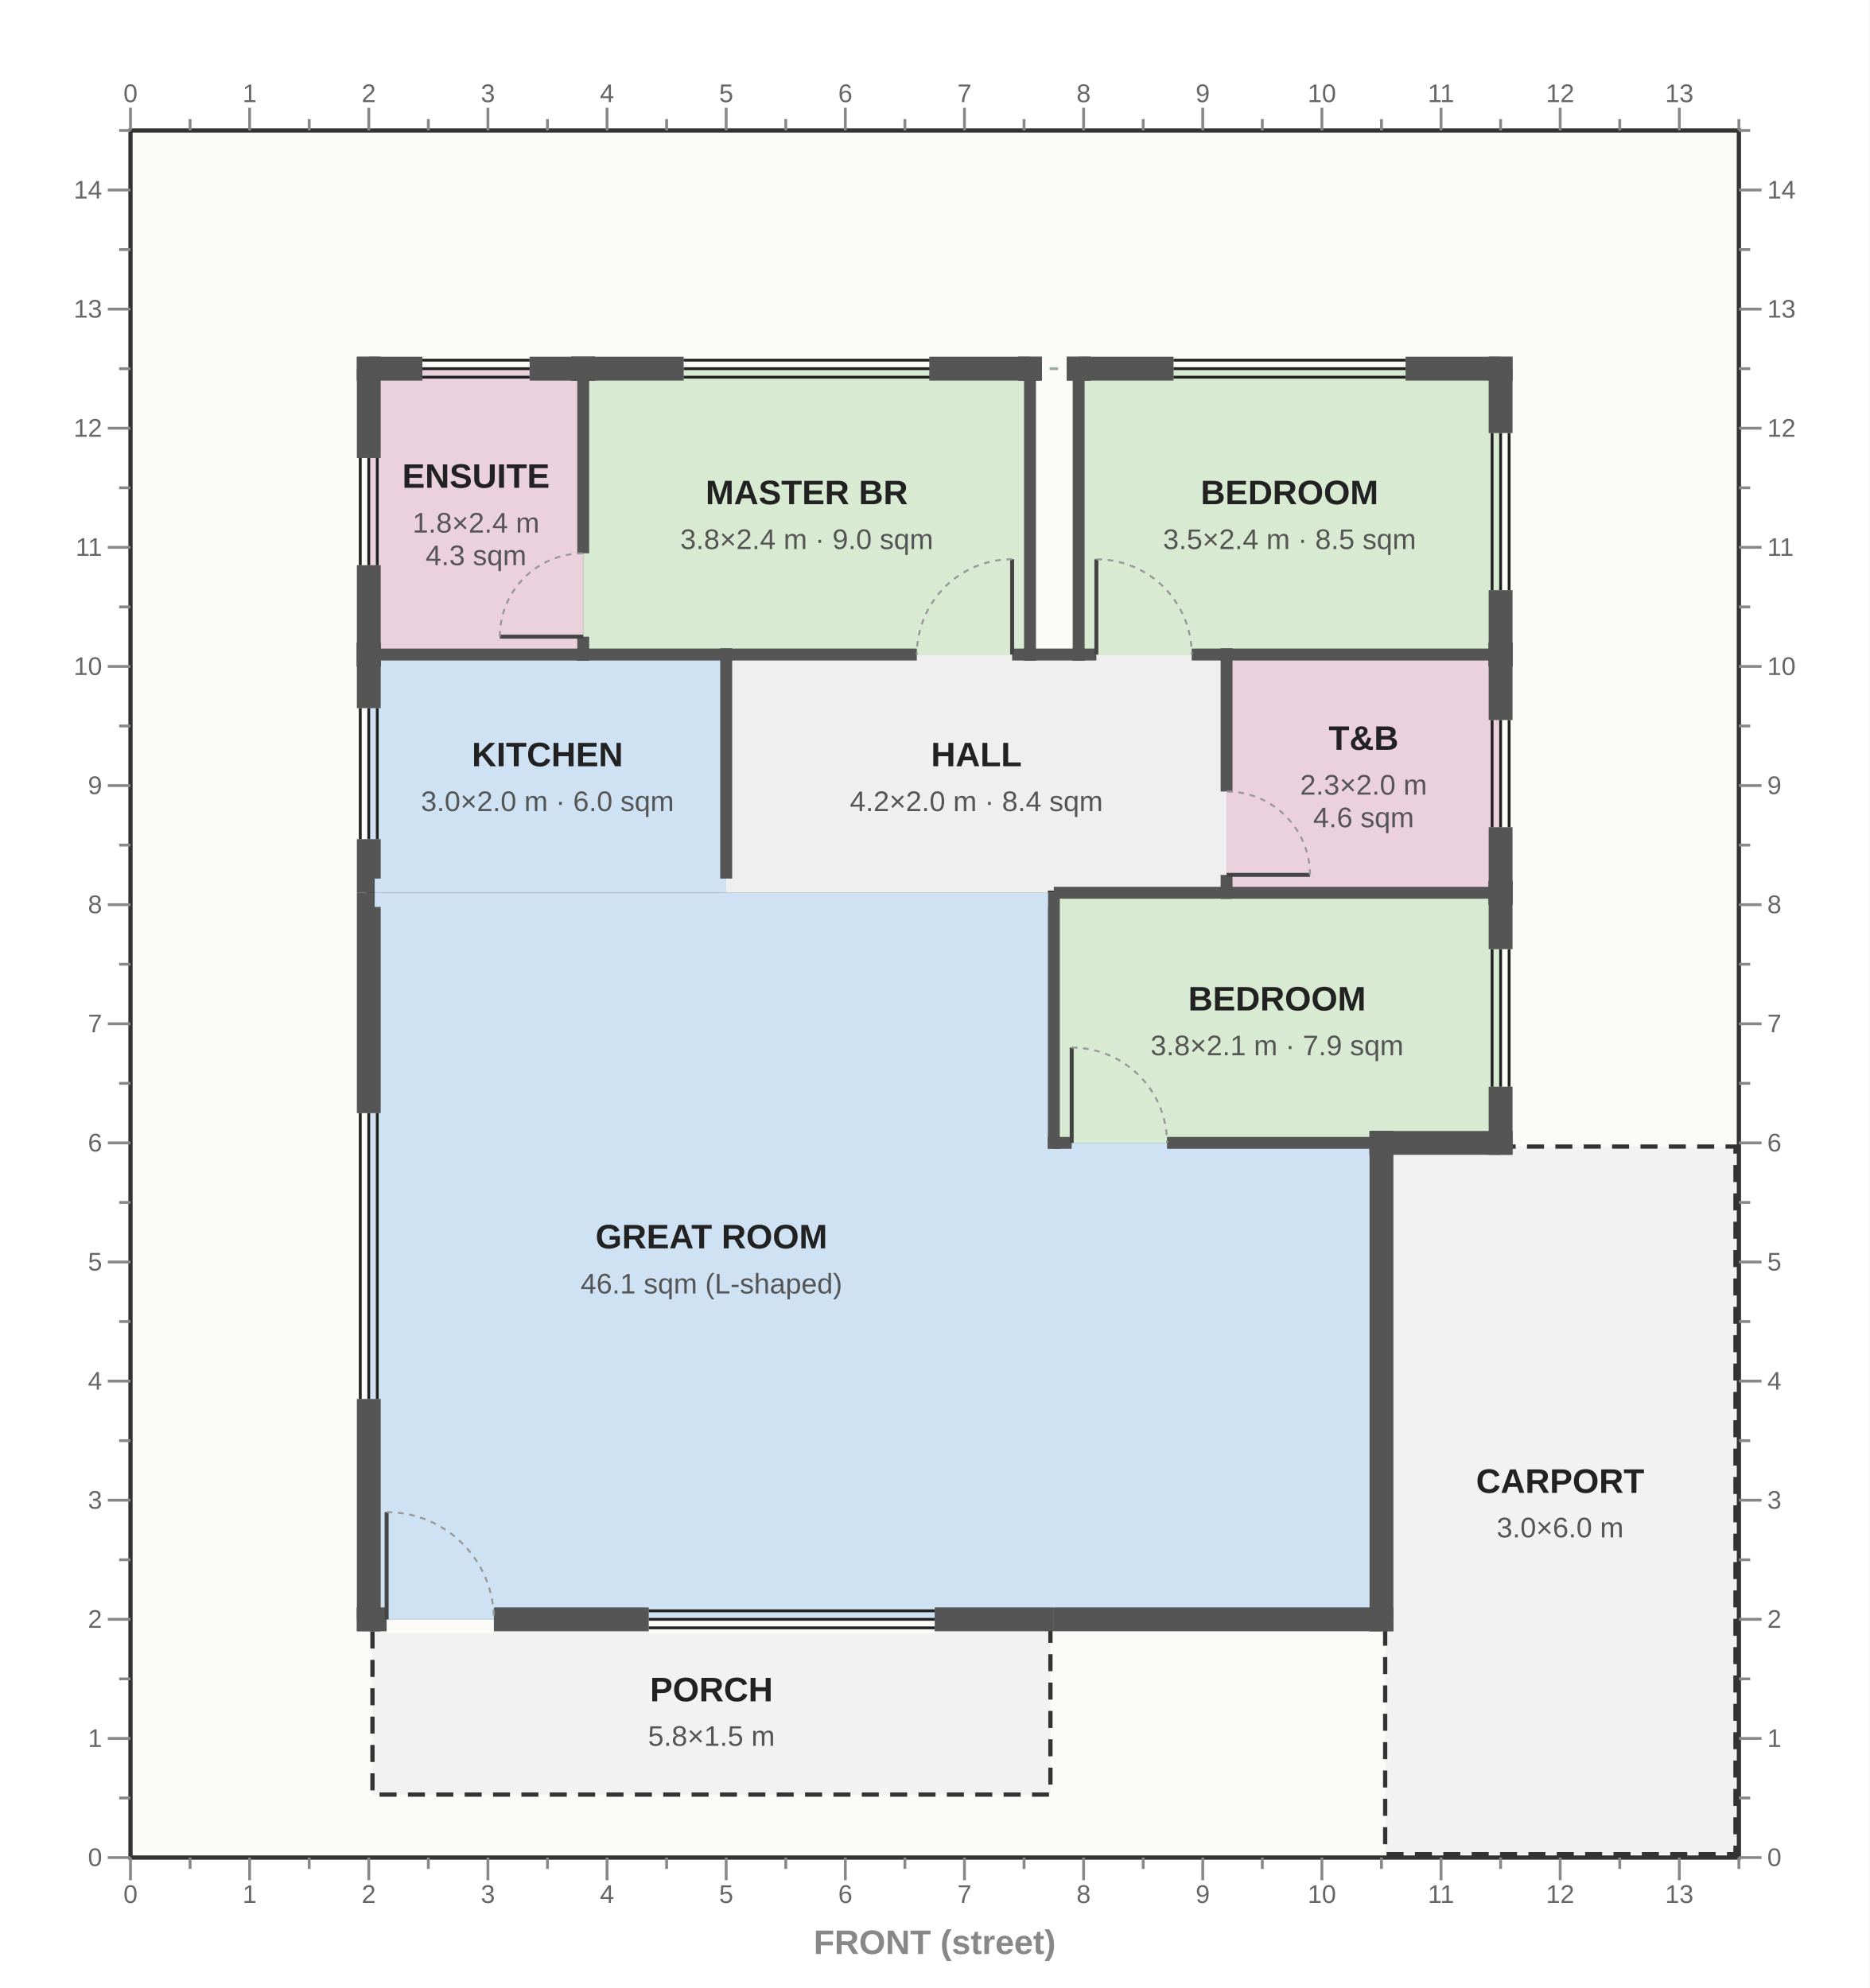
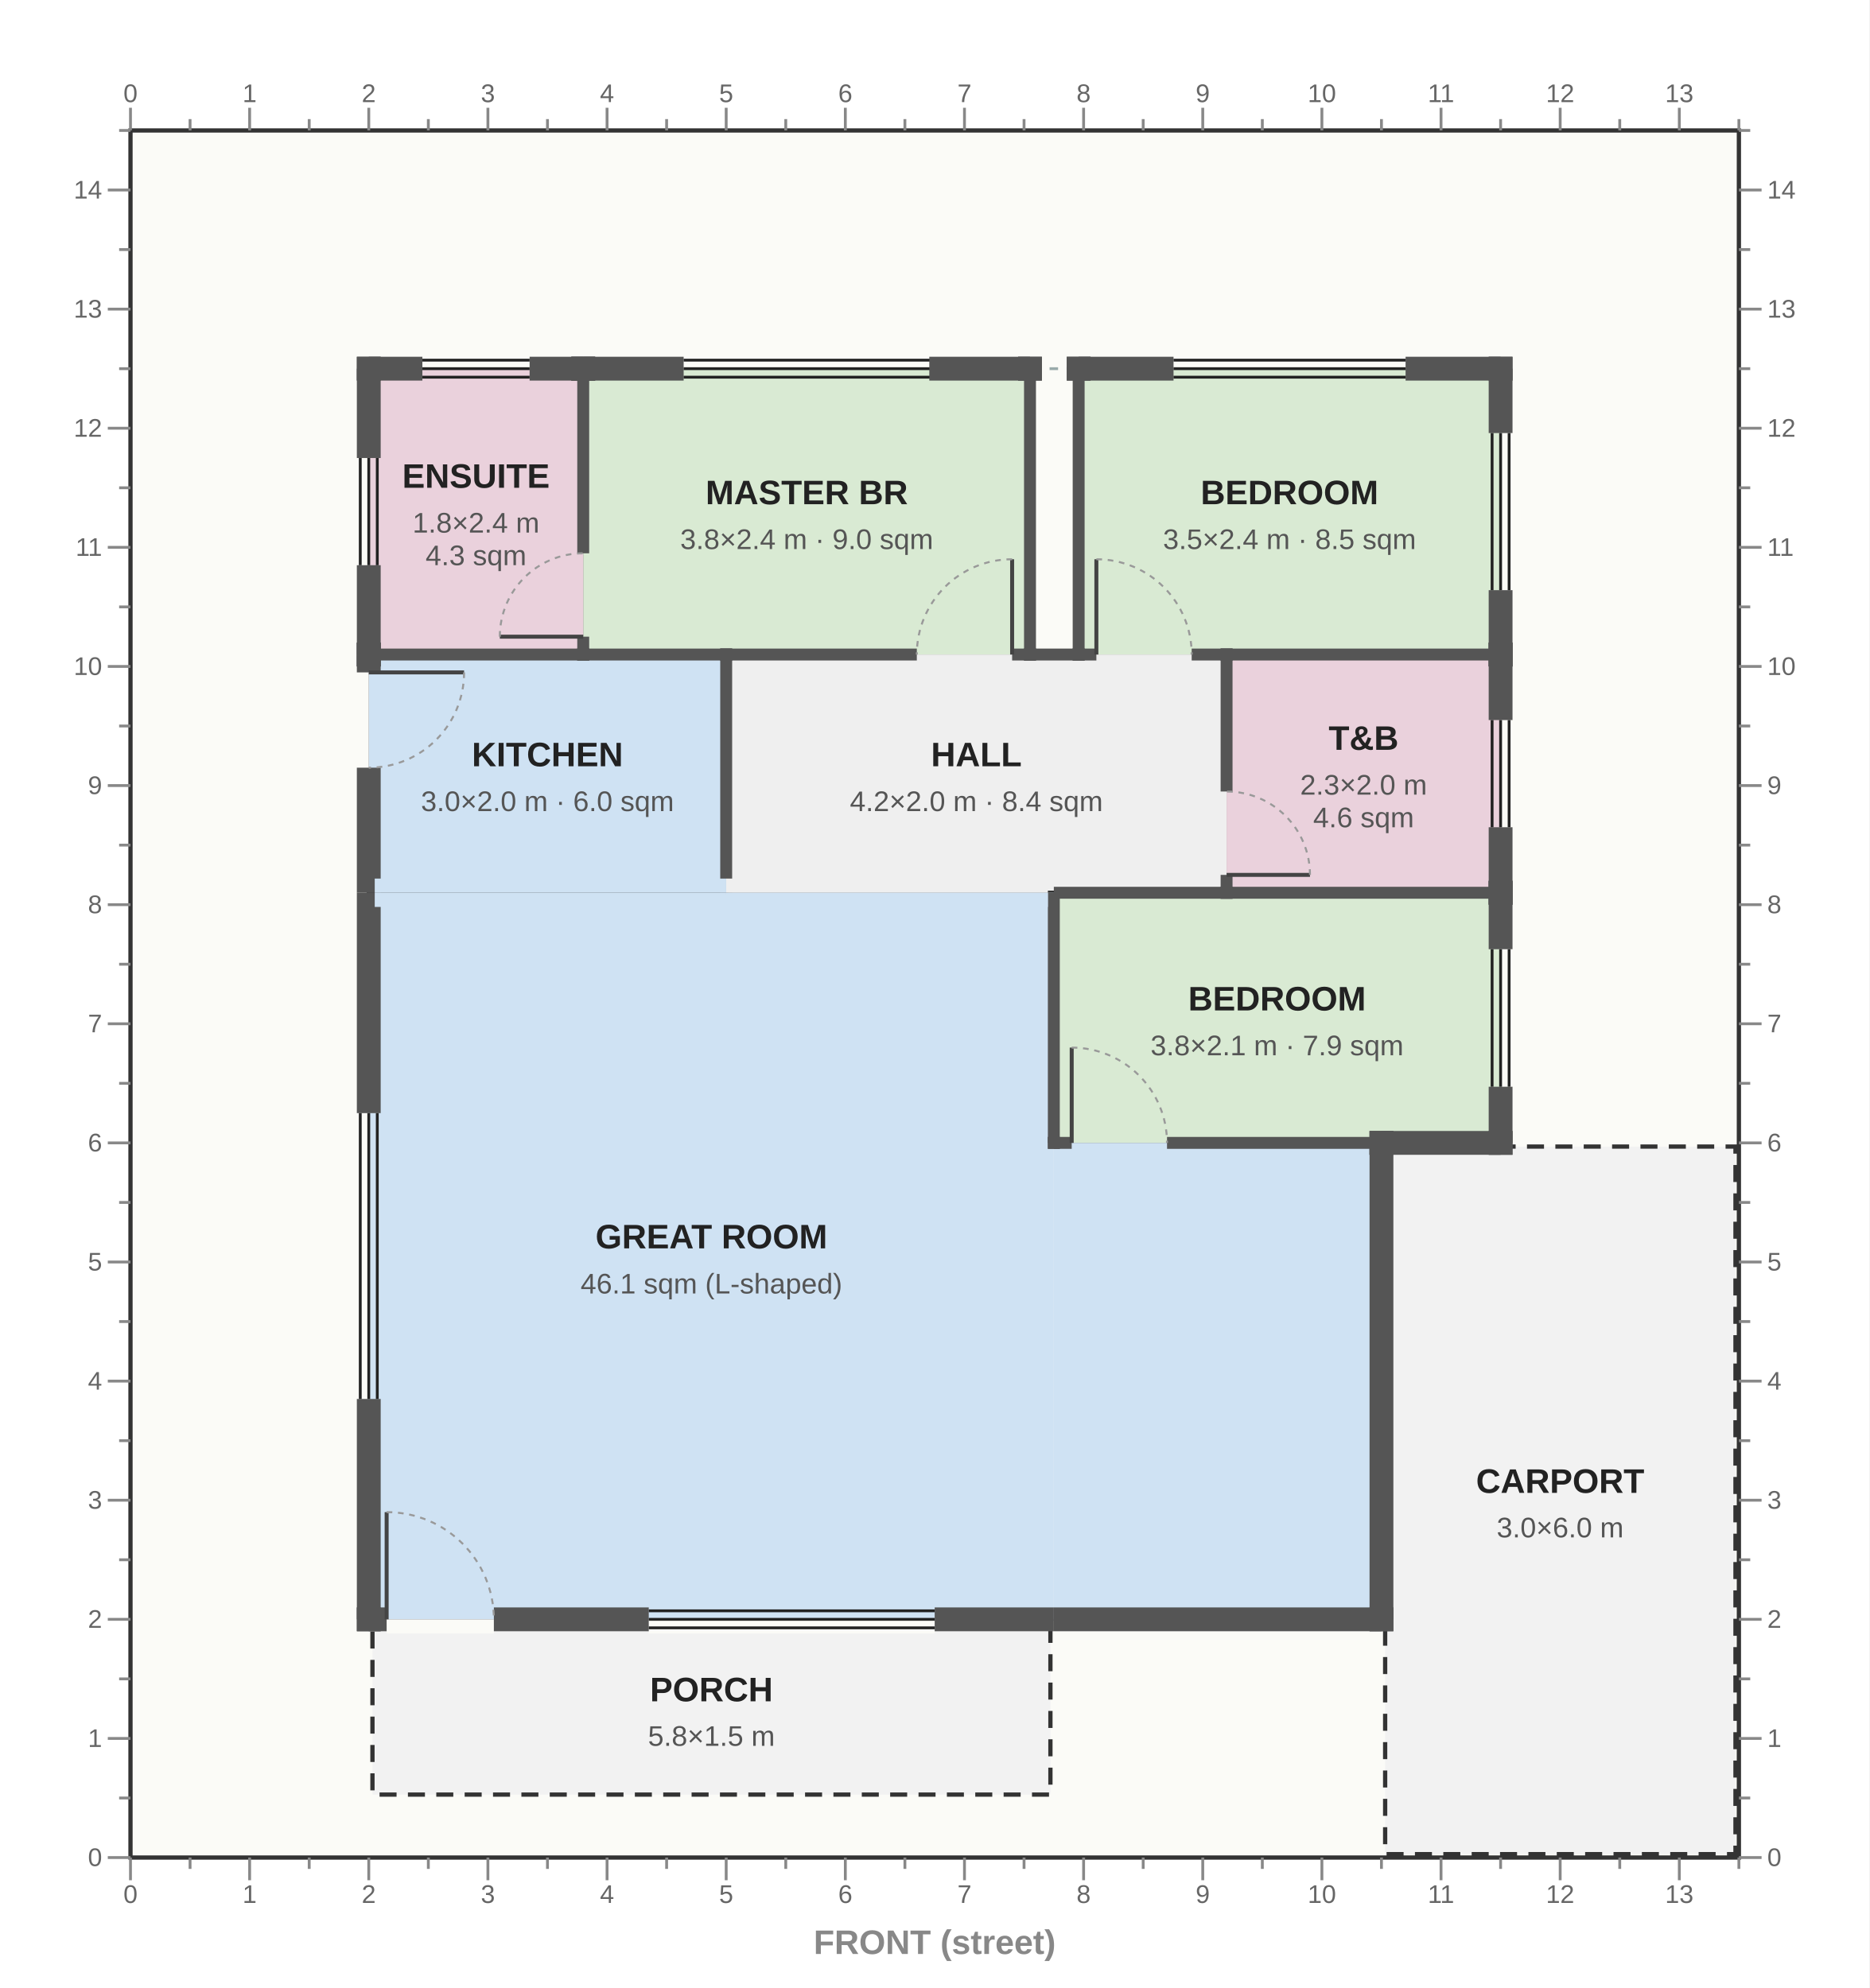
<svg xmlns="http://www.w3.org/2000/svg" width="659" height="701" viewBox="0 0 659 701">
  <rect x="0" y="0" width="659" height="701" fill="white" />
  <rect x="46.0" y="46.0" width="567.0" height="609.0" fill="#fbfbf7" stroke="#333" stroke-width="1.5" />
  <line x1="46.0" y1="46.0" x2="46.0" y2="38.0" stroke="#888" stroke-width="1" />
  <line x1="46.0" y1="655.0" x2="46.0" y2="663.0" stroke="#888" stroke-width="1" />
  <text x="46.0" y="36.0" text-anchor="middle" font-family="Arial" font-size="9" fill="#666">0</text>
  <text x="46.0" y="671.0" text-anchor="middle" font-family="Arial" font-size="9" fill="#666">0</text>
  <line x1="67.0" y1="46.0" x2="67.0" y2="42.0" stroke="#888" stroke-width="1" />
  <line x1="67.0" y1="655.0" x2="67.0" y2="659.0" stroke="#888" stroke-width="1" />
  <line x1="88.0" y1="46.0" x2="88.0" y2="38.0" stroke="#888" stroke-width="1" />
  <line x1="88.0" y1="655.0" x2="88.0" y2="663.0" stroke="#888" stroke-width="1" />
  <text x="88.0" y="36.0" text-anchor="middle" font-family="Arial" font-size="9" fill="#666">1</text>
  <text x="88.0" y="671.0" text-anchor="middle" font-family="Arial" font-size="9" fill="#666">1</text>
  <line x1="109.0" y1="46.0" x2="109.0" y2="42.0" stroke="#888" stroke-width="1" />
  <line x1="109.0" y1="655.0" x2="109.0" y2="659.0" stroke="#888" stroke-width="1" />
  <line x1="130.0" y1="46.0" x2="130.0" y2="38.0" stroke="#888" stroke-width="1" />
  <line x1="130.0" y1="655.0" x2="130.0" y2="663.0" stroke="#888" stroke-width="1" />
  <text x="130.0" y="36.0" text-anchor="middle" font-family="Arial" font-size="9" fill="#666">2</text>
  <text x="130.0" y="671.0" text-anchor="middle" font-family="Arial" font-size="9" fill="#666">2</text>
  <line x1="151.0" y1="46.0" x2="151.0" y2="42.0" stroke="#888" stroke-width="1" />
  <line x1="151.0" y1="655.0" x2="151.0" y2="659.0" stroke="#888" stroke-width="1" />
  <line x1="172.0" y1="46.0" x2="172.0" y2="38.0" stroke="#888" stroke-width="1" />
  <line x1="172.0" y1="655.0" x2="172.0" y2="663.0" stroke="#888" stroke-width="1" />
  <text x="172.0" y="36.0" text-anchor="middle" font-family="Arial" font-size="9" fill="#666">3</text>
  <text x="172.0" y="671.0" text-anchor="middle" font-family="Arial" font-size="9" fill="#666">3</text>
  <line x1="193.0" y1="46.0" x2="193.0" y2="42.0" stroke="#888" stroke-width="1" />
  <line x1="193.0" y1="655.0" x2="193.0" y2="659.0" stroke="#888" stroke-width="1" />
  <line x1="214.0" y1="46.0" x2="214.0" y2="38.0" stroke="#888" stroke-width="1" />
  <line x1="214.0" y1="655.0" x2="214.0" y2="663.0" stroke="#888" stroke-width="1" />
  <text x="214.0" y="36.0" text-anchor="middle" font-family="Arial" font-size="9" fill="#666">4</text>
  <text x="214.0" y="671.0" text-anchor="middle" font-family="Arial" font-size="9" fill="#666">4</text>
  <line x1="235.0" y1="46.0" x2="235.0" y2="42.0" stroke="#888" stroke-width="1" />
  <line x1="235.0" y1="655.0" x2="235.0" y2="659.0" stroke="#888" stroke-width="1" />
  <line x1="256.0" y1="46.0" x2="256.0" y2="38.0" stroke="#888" stroke-width="1" />
  <line x1="256.0" y1="655.0" x2="256.0" y2="663.0" stroke="#888" stroke-width="1" />
  <text x="256.0" y="36.0" text-anchor="middle" font-family="Arial" font-size="9" fill="#666">5</text>
  <text x="256.0" y="671.0" text-anchor="middle" font-family="Arial" font-size="9" fill="#666">5</text>
  <line x1="277.0" y1="46.0" x2="277.0" y2="42.0" stroke="#888" stroke-width="1" />
  <line x1="277.0" y1="655.0" x2="277.0" y2="659.0" stroke="#888" stroke-width="1" />
  <line x1="298.0" y1="46.0" x2="298.0" y2="38.0" stroke="#888" stroke-width="1" />
  <line x1="298.0" y1="655.0" x2="298.0" y2="663.0" stroke="#888" stroke-width="1" />
  <text x="298.0" y="36.0" text-anchor="middle" font-family="Arial" font-size="9" fill="#666">6</text>
  <text x="298.0" y="671.0" text-anchor="middle" font-family="Arial" font-size="9" fill="#666">6</text>
  <line x1="319.0" y1="46.0" x2="319.0" y2="42.0" stroke="#888" stroke-width="1" />
  <line x1="319.0" y1="655.0" x2="319.0" y2="659.0" stroke="#888" stroke-width="1" />
  <line x1="340.0" y1="46.0" x2="340.0" y2="38.0" stroke="#888" stroke-width="1" />
  <line x1="340.0" y1="655.0" x2="340.0" y2="663.0" stroke="#888" stroke-width="1" />
  <text x="340.0" y="36.0" text-anchor="middle" font-family="Arial" font-size="9" fill="#666">7</text>
  <text x="340.0" y="671.0" text-anchor="middle" font-family="Arial" font-size="9" fill="#666">7</text>
  <line x1="361.0" y1="46.0" x2="361.0" y2="42.0" stroke="#888" stroke-width="1" />
  <line x1="361.0" y1="655.0" x2="361.0" y2="659.0" stroke="#888" stroke-width="1" />
  <line x1="382.0" y1="46.0" x2="382.0" y2="38.0" stroke="#888" stroke-width="1" />
  <line x1="382.0" y1="655.0" x2="382.0" y2="663.0" stroke="#888" stroke-width="1" />
  <text x="382.0" y="36.0" text-anchor="middle" font-family="Arial" font-size="9" fill="#666">8</text>
  <text x="382.0" y="671.0" text-anchor="middle" font-family="Arial" font-size="9" fill="#666">8</text>
  <line x1="403.0" y1="46.0" x2="403.0" y2="42.0" stroke="#888" stroke-width="1" />
  <line x1="403.0" y1="655.0" x2="403.0" y2="659.0" stroke="#888" stroke-width="1" />
  <line x1="424.0" y1="46.0" x2="424.0" y2="38.0" stroke="#888" stroke-width="1" />
  <line x1="424.0" y1="655.0" x2="424.0" y2="663.0" stroke="#888" stroke-width="1" />
  <text x="424.0" y="36.0" text-anchor="middle" font-family="Arial" font-size="9" fill="#666">9</text>
  <text x="424.0" y="671.0" text-anchor="middle" font-family="Arial" font-size="9" fill="#666">9</text>
  <line x1="445.0" y1="46.0" x2="445.0" y2="42.0" stroke="#888" stroke-width="1" />
  <line x1="445.0" y1="655.0" x2="445.0" y2="659.0" stroke="#888" stroke-width="1" />
  <line x1="466.0" y1="46.0" x2="466.0" y2="38.0" stroke="#888" stroke-width="1" />
  <line x1="466.0" y1="655.0" x2="466.0" y2="663.0" stroke="#888" stroke-width="1" />
  <text x="466.0" y="36.0" text-anchor="middle" font-family="Arial" font-size="9" fill="#666">10</text>
  <text x="466.0" y="671.0" text-anchor="middle" font-family="Arial" font-size="9" fill="#666">10</text>
  <line x1="487.0" y1="46.0" x2="487.0" y2="42.0" stroke="#888" stroke-width="1" />
  <line x1="487.0" y1="655.0" x2="487.0" y2="659.0" stroke="#888" stroke-width="1" />
  <line x1="508.0" y1="46.0" x2="508.0" y2="38.0" stroke="#888" stroke-width="1" />
  <line x1="508.0" y1="655.0" x2="508.0" y2="663.0" stroke="#888" stroke-width="1" />
  <text x="508.0" y="36.0" text-anchor="middle" font-family="Arial" font-size="9" fill="#666">11</text>
  <text x="508.0" y="671.0" text-anchor="middle" font-family="Arial" font-size="9" fill="#666">11</text>
  <line x1="529.0" y1="46.0" x2="529.0" y2="42.0" stroke="#888" stroke-width="1" />
  <line x1="529.0" y1="655.0" x2="529.0" y2="659.0" stroke="#888" stroke-width="1" />
  <line x1="550.0" y1="46.0" x2="550.0" y2="38.0" stroke="#888" stroke-width="1" />
  <line x1="550.0" y1="655.0" x2="550.0" y2="663.0" stroke="#888" stroke-width="1" />
  <text x="550.0" y="36.0" text-anchor="middle" font-family="Arial" font-size="9" fill="#666">12</text>
  <text x="550.0" y="671.0" text-anchor="middle" font-family="Arial" font-size="9" fill="#666">12</text>
  <line x1="571.0" y1="46.0" x2="571.0" y2="42.0" stroke="#888" stroke-width="1" />
  <line x1="571.0" y1="655.0" x2="571.0" y2="659.0" stroke="#888" stroke-width="1" />
  <line x1="592.0" y1="46.0" x2="592.0" y2="38.0" stroke="#888" stroke-width="1" />
  <line x1="592.0" y1="655.0" x2="592.0" y2="663.0" stroke="#888" stroke-width="1" />
  <text x="592.0" y="36.0" text-anchor="middle" font-family="Arial" font-size="9" fill="#666">13</text>
  <text x="592.0" y="671.0" text-anchor="middle" font-family="Arial" font-size="9" fill="#666">13</text>
  <line x1="613.0" y1="46.0" x2="613.0" y2="42.0" stroke="#888" stroke-width="1" />
  <line x1="613.0" y1="655.0" x2="613.0" y2="659.0" stroke="#888" stroke-width="1" />
  <line x1="46.0" y1="655.0" x2="38.0" y2="655.0" stroke="#888" stroke-width="1" />
  <line x1="613.0" y1="655.0" x2="621.0" y2="655.0" stroke="#888" stroke-width="1" />
  <text x="36.0" y="658.0" text-anchor="end" font-family="Arial" font-size="9" fill="#666">0</text>
  <text x="623.0" y="658.0" text-anchor="start" font-family="Arial" font-size="9" fill="#666">0</text>
  <line x1="46.0" y1="634.0" x2="42.0" y2="634.0" stroke="#888" stroke-width="1" />
  <line x1="613.0" y1="634.0" x2="617.0" y2="634.0" stroke="#888" stroke-width="1" />
  <line x1="46.0" y1="613.0" x2="38.0" y2="613.0" stroke="#888" stroke-width="1" />
  <line x1="613.0" y1="613.0" x2="621.0" y2="613.0" stroke="#888" stroke-width="1" />
  <text x="36.0" y="616.0" text-anchor="end" font-family="Arial" font-size="9" fill="#666">1</text>
  <text x="623.0" y="616.0" text-anchor="start" font-family="Arial" font-size="9" fill="#666">1</text>
  <line x1="46.0" y1="592.0" x2="42.0" y2="592.0" stroke="#888" stroke-width="1" />
  <line x1="613.0" y1="592.0" x2="617.0" y2="592.0" stroke="#888" stroke-width="1" />
  <line x1="46.0" y1="571.0" x2="38.0" y2="571.0" stroke="#888" stroke-width="1" />
  <line x1="613.0" y1="571.0" x2="621.0" y2="571.0" stroke="#888" stroke-width="1" />
  <text x="36.0" y="574.0" text-anchor="end" font-family="Arial" font-size="9" fill="#666">2</text>
  <text x="623.0" y="574.0" text-anchor="start" font-family="Arial" font-size="9" fill="#666">2</text>
  <line x1="46.0" y1="550.0" x2="42.0" y2="550.0" stroke="#888" stroke-width="1" />
  <line x1="613.0" y1="550.0" x2="617.0" y2="550.0" stroke="#888" stroke-width="1" />
  <line x1="46.0" y1="529.0" x2="38.0" y2="529.0" stroke="#888" stroke-width="1" />
  <line x1="613.0" y1="529.0" x2="621.0" y2="529.0" stroke="#888" stroke-width="1" />
  <text x="36.0" y="532.0" text-anchor="end" font-family="Arial" font-size="9" fill="#666">3</text>
  <text x="623.0" y="532.0" text-anchor="start" font-family="Arial" font-size="9" fill="#666">3</text>
  <line x1="46.0" y1="508.0" x2="42.0" y2="508.0" stroke="#888" stroke-width="1" />
  <line x1="613.0" y1="508.0" x2="617.0" y2="508.0" stroke="#888" stroke-width="1" />
  <line x1="46.0" y1="487.0" x2="38.0" y2="487.0" stroke="#888" stroke-width="1" />
  <line x1="613.0" y1="487.0" x2="621.0" y2="487.0" stroke="#888" stroke-width="1" />
  <text x="36.0" y="490.0" text-anchor="end" font-family="Arial" font-size="9" fill="#666">4</text>
  <text x="623.0" y="490.0" text-anchor="start" font-family="Arial" font-size="9" fill="#666">4</text>
  <line x1="46.0" y1="466.0" x2="42.0" y2="466.0" stroke="#888" stroke-width="1" />
  <line x1="613.0" y1="466.0" x2="617.0" y2="466.0" stroke="#888" stroke-width="1" />
  <line x1="46.0" y1="445.0" x2="38.0" y2="445.0" stroke="#888" stroke-width="1" />
  <line x1="613.0" y1="445.0" x2="621.0" y2="445.0" stroke="#888" stroke-width="1" />
  <text x="36.0" y="448.0" text-anchor="end" font-family="Arial" font-size="9" fill="#666">5</text>
  <text x="623.0" y="448.0" text-anchor="start" font-family="Arial" font-size="9" fill="#666">5</text>
  <line x1="46.0" y1="424.0" x2="42.0" y2="424.0" stroke="#888" stroke-width="1" />
  <line x1="613.0" y1="424.0" x2="617.0" y2="424.0" stroke="#888" stroke-width="1" />
  <line x1="46.0" y1="403.0" x2="38.0" y2="403.0" stroke="#888" stroke-width="1" />
  <line x1="613.0" y1="403.0" x2="621.0" y2="403.0" stroke="#888" stroke-width="1" />
  <text x="36.0" y="406.0" text-anchor="end" font-family="Arial" font-size="9" fill="#666">6</text>
  <text x="623.0" y="406.0" text-anchor="start" font-family="Arial" font-size="9" fill="#666">6</text>
  <line x1="46.0" y1="382.0" x2="42.0" y2="382.0" stroke="#888" stroke-width="1" />
  <line x1="613.0" y1="382.0" x2="617.0" y2="382.0" stroke="#888" stroke-width="1" />
  <line x1="46.0" y1="361.0" x2="38.0" y2="361.0" stroke="#888" stroke-width="1" />
  <line x1="613.0" y1="361.0" x2="621.0" y2="361.0" stroke="#888" stroke-width="1" />
  <text x="36.0" y="364.0" text-anchor="end" font-family="Arial" font-size="9" fill="#666">7</text>
  <text x="623.0" y="364.0" text-anchor="start" font-family="Arial" font-size="9" fill="#666">7</text>
  <line x1="46.0" y1="340.0" x2="42.0" y2="340.0" stroke="#888" stroke-width="1" />
  <line x1="613.0" y1="340.0" x2="617.0" y2="340.0" stroke="#888" stroke-width="1" />
  <line x1="46.0" y1="319.0" x2="38.0" y2="319.0" stroke="#888" stroke-width="1" />
  <line x1="613.0" y1="319.0" x2="621.0" y2="319.0" stroke="#888" stroke-width="1" />
  <text x="36.0" y="322.0" text-anchor="end" font-family="Arial" font-size="9" fill="#666">8</text>
  <text x="623.0" y="322.0" text-anchor="start" font-family="Arial" font-size="9" fill="#666">8</text>
  <line x1="46.0" y1="298.0" x2="42.0" y2="298.0" stroke="#888" stroke-width="1" />
  <line x1="613.0" y1="298.0" x2="617.0" y2="298.0" stroke="#888" stroke-width="1" />
  <line x1="46.0" y1="277.0" x2="38.0" y2="277.0" stroke="#888" stroke-width="1" />
  <line x1="613.0" y1="277.0" x2="621.0" y2="277.0" stroke="#888" stroke-width="1" />
  <text x="36.0" y="280.0" text-anchor="end" font-family="Arial" font-size="9" fill="#666">9</text>
  <text x="623.0" y="280.0" text-anchor="start" font-family="Arial" font-size="9" fill="#666">9</text>
  <line x1="46.0" y1="256.0" x2="42.0" y2="256.0" stroke="#888" stroke-width="1" />
  <line x1="613.0" y1="256.0" x2="617.0" y2="256.0" stroke="#888" stroke-width="1" />
  <line x1="46.0" y1="235.0" x2="38.0" y2="235.0" stroke="#888" stroke-width="1" />
  <line x1="613.0" y1="235.0" x2="621.0" y2="235.0" stroke="#888" stroke-width="1" />
  <text x="36.0" y="238.0" text-anchor="end" font-family="Arial" font-size="9" fill="#666">10</text>
  <text x="623.0" y="238.0" text-anchor="start" font-family="Arial" font-size="9" fill="#666">10</text>
  <line x1="46.0" y1="214.0" x2="42.0" y2="214.0" stroke="#888" stroke-width="1" />
  <line x1="613.0" y1="214.0" x2="617.0" y2="214.0" stroke="#888" stroke-width="1" />
  <line x1="46.0" y1="193.0" x2="38.0" y2="193.0" stroke="#888" stroke-width="1" />
  <line x1="613.0" y1="193.0" x2="621.0" y2="193.0" stroke="#888" stroke-width="1" />
  <text x="36.0" y="196.0" text-anchor="end" font-family="Arial" font-size="9" fill="#666">11</text>
  <text x="623.0" y="196.0" text-anchor="start" font-family="Arial" font-size="9" fill="#666">11</text>
  <line x1="46.0" y1="172.0" x2="42.0" y2="172.0" stroke="#888" stroke-width="1" />
  <line x1="613.0" y1="172.0" x2="617.0" y2="172.0" stroke="#888" stroke-width="1" />
  <line x1="46.0" y1="151.0" x2="38.0" y2="151.0" stroke="#888" stroke-width="1" />
  <line x1="613.0" y1="151.0" x2="621.0" y2="151.0" stroke="#888" stroke-width="1" />
  <text x="36.0" y="154.0" text-anchor="end" font-family="Arial" font-size="9" fill="#666">12</text>
  <text x="623.0" y="154.0" text-anchor="start" font-family="Arial" font-size="9" fill="#666">12</text>
  <line x1="46.0" y1="130.0" x2="42.0" y2="130.0" stroke="#888" stroke-width="1" />
  <line x1="613.0" y1="130.0" x2="617.0" y2="130.0" stroke="#888" stroke-width="1" />
  <line x1="46.0" y1="109.0" x2="38.0" y2="109.0" stroke="#888" stroke-width="1" />
  <line x1="613.0" y1="109.0" x2="621.0" y2="109.0" stroke="#888" stroke-width="1" />
  <text x="36.0" y="112.0" text-anchor="end" font-family="Arial" font-size="9" fill="#666">13</text>
  <text x="623.0" y="112.0" text-anchor="start" font-family="Arial" font-size="9" fill="#666">13</text>
  <line x1="46.0" y1="88.0" x2="42.0" y2="88.0" stroke="#888" stroke-width="1" />
  <line x1="613.0" y1="88.0" x2="617.0" y2="88.0" stroke="#888" stroke-width="1" />
  <line x1="46.0" y1="67.0" x2="38.0" y2="67.0" stroke="#888" stroke-width="1" />
  <line x1="613.0" y1="67.0" x2="621.0" y2="67.0" stroke="#888" stroke-width="1" />
  <text x="36.0" y="70.0" text-anchor="end" font-family="Arial" font-size="9" fill="#666">14</text>
  <text x="623.0" y="70.0" text-anchor="start" font-family="Arial" font-size="9" fill="#666">14</text>
  <line x1="46.0" y1="46.0" x2="42.0" y2="46.0" stroke="#888" stroke-width="1" />
  <line x1="613.0" y1="46.0" x2="617.0" y2="46.0" stroke="#888" stroke-width="1" />
  <rect x="130.0" y="130.0" width="399.0" height="441.0" fill="none" stroke="#9aa" stroke-width="1" stroke-dasharray="3 3" />
  <rect x="488.3" y="404.3" width="123.5" height="249.5" fill="#f2f2f2" stroke="#333" stroke-width="1.5" stroke-dasharray="6 4" />
  <text x="550.0" y="526.4" text-anchor="middle" font-family="Arial" font-size="12" font-weight="bold" fill="#222">CARPORT</text>
  <text x="550.0" y="542.1" text-anchor="middle" font-family="Arial" font-size="10" fill="#555">3.0×6.0 m</text>
  <rect x="131.3" y="572.3" width="239.0" height="60.5" fill="#f2f2f2" stroke="#333" stroke-width="1.5" stroke-dasharray="6 4" />
  <text x="250.8" y="599.9" text-anchor="middle" font-family="Arial" font-size="12" font-weight="bold" fill="#222">PORCH</text>
  <text x="250.8" y="615.6" text-anchor="middle" font-family="Arial" font-size="10" fill="#555">5.8×1.5 m</text>
  <rect x="205.6" y="130.0" width="157.5" height="100.8" fill="#d9ead3" stroke="#333" stroke-width="1.5" />
  <text x="284.4" y="177.8" text-anchor="middle" font-family="Arial" font-size="12" font-weight="bold" fill="#222">MASTER BR</text>
  <text x="284.4" y="193.6" text-anchor="middle" font-family="Arial" font-size="10" fill="#555">3.8×2.4 m · 9.0 sqm</text>
  <rect x="130.0" y="130.0" width="75.6" height="100.8" fill="#ead1dc" stroke="#333" stroke-width="1.5" />
  <text x="167.8" y="172.0" text-anchor="middle" font-family="Arial" font-size="12" font-weight="bold" fill="#222">ENSUITE</text>
  <text x="167.8" y="187.8" text-anchor="middle" font-family="Arial" font-size="10" fill="#555">1.8×2.4 m</text>
  <text x="167.8" y="199.3" text-anchor="middle" font-family="Arial" font-size="10" fill="#555">4.3 sqm</text>
  <rect x="371.5" y="314.8" width="157.5" height="88.2" fill="#d9ead3" stroke="#333" stroke-width="1.5" />
  <text x="450.2" y="356.3" text-anchor="middle" font-family="Arial" font-size="12" font-weight="bold" fill="#222">BEDROOM</text>
  <text x="450.2" y="372.1" text-anchor="middle" font-family="Arial" font-size="10" fill="#555">3.8×2.1 m · 7.9 sqm</text>
  <rect x="380.2" y="130.0" width="148.8" height="100.8" fill="#d9ead3" stroke="#333" stroke-width="1.5" />
  <text x="454.6" y="177.8" text-anchor="middle" font-family="Arial" font-size="12" font-weight="bold" fill="#222">BEDROOM</text>
  <text x="454.6" y="193.6" text-anchor="middle" font-family="Arial" font-size="10" fill="#555">3.5×2.4 m · 8.5 sqm</text>
  <rect x="432.4" y="230.8" width="96.6" height="84.0" fill="#ead1dc" stroke="#333" stroke-width="1.5" />
  <text x="480.7" y="264.4" text-anchor="middle" font-family="Arial" font-size="12" font-weight="bold" fill="#222">T&amp;B</text>
  <text x="480.7" y="280.2" text-anchor="middle" font-family="Arial" font-size="10" fill="#555">2.3×2.0 m</text>
  <text x="480.7" y="291.7" text-anchor="middle" font-family="Arial" font-size="10" fill="#555">4.6 sqm</text>
  <rect x="256.0" y="230.8" width="176.4" height="84.0" fill="#efefef" stroke="#333" stroke-width="1.5" />
  <text x="344.2" y="270.2" text-anchor="middle" font-family="Arial" font-size="12" font-weight="bold" fill="#222">HALL</text>
  <text x="344.2" y="286.0" text-anchor="middle" font-family="Arial" font-size="10" fill="#555">4.2×2.0 m · 8.4 sqm</text>
  <rect x="130.0" y="314.8" width="241.5" height="256.2" fill="#cfe2f3" stroke="none" />
  <rect x="371.5" y="403.0" width="115.5" height="168.0" fill="#cfe2f3" stroke="none" />
  <text x="250.8" y="440.2" text-anchor="middle" font-family="Arial" font-size="12" font-weight="bold" fill="#222">GREAT ROOM</text>
  <text x="250.8" y="456.1" text-anchor="middle" font-family="Arial" font-size="10" fill="#555">46.1 sqm (L-shaped)</text>
  <rect x="130.0" y="230.8" width="126.0" height="84.0" fill="#cfe2f3" stroke="#333" stroke-width="1.5" />
  <text x="193.0" y="270.2" text-anchor="middle" font-family="Arial" font-size="12" font-weight="bold" fill="#222">KITCHEN</text>
  <text x="193.0" y="286.0" text-anchor="middle" font-family="Arial" font-size="10" fill="#555">3.0×2.0 m · 6.0 sqm</text>
  <text x="329.5" y="689.0" text-anchor="middle" font-family="Arial" font-size="12" font-weight="bold" fill="#888">FRONT (street)</text>
  <rect x="203.50" y="130.00" width="4.20" height="100.80" fill="#555" stroke="none" />
  <rect x="256.00" y="228.70" width="107.10" height="4.20" fill="#555" stroke="none" />
  <rect x="205.60" y="228.70" width="50.40" height="4.20" fill="#555" stroke="none" />
  <rect x="130.00" y="228.70" width="75.60" height="4.20" fill="#555" stroke="none" />
  <rect x="432.40" y="312.70" width="96.60" height="4.20" fill="#555" stroke="none" />
  <rect x="371.50" y="312.70" width="60.90" height="4.20" fill="#555" stroke="none" />
  <rect x="369.40" y="314.80" width="4.20" height="88.20" fill="#555" stroke="none" />
  <rect x="371.50" y="400.90" width="115.50" height="4.20" fill="#555" stroke="none" />
  <rect x="432.40" y="228.70" width="96.60" height="4.20" fill="#555" stroke="none" />
  <rect x="380.25" y="228.70" width="52.15" height="4.20" fill="#555" stroke="none" />
  <rect x="430.30" y="230.80" width="4.20" height="84.00" fill="#555" stroke="none" />
  <rect x="253.90" y="230.80" width="4.20" height="84.00" fill="#555" stroke="none" />
  <rect x="487.00" y="398.80" width="42.00" height="8.40" fill="#555" stroke="none" />
  <rect x="482.80" y="403.00" width="8.40" height="168.00" fill="#555" stroke="none" />
  <rect x="205.60" y="125.80" width="157.50" height="8.40" fill="#555" stroke="none" />
  <rect x="361.00" y="130.00" width="4.20" height="100.80" fill="#555" stroke="none" />
  <rect x="130.00" y="125.80" width="75.60" height="8.40" fill="#555" stroke="none" />
  <rect x="125.80" y="130.00" width="8.40" height="100.80" fill="#555" stroke="none" />
  <rect x="524.80" y="314.80" width="8.40" height="88.20" fill="#555" stroke="none" />
  <rect x="380.25" y="125.80" width="148.75" height="8.40" fill="#555" stroke="none" />
  <rect x="524.80" y="130.00" width="8.40" height="100.80" fill="#555" stroke="none" />
  <rect x="378.15" y="130.00" width="4.20" height="100.80" fill="#555" stroke="none" />
  <rect x="524.80" y="230.80" width="8.40" height="84.00" fill="#555" stroke="none" />
  <rect x="363.10" y="228.70" width="17.15" height="4.20" fill="#555" stroke="none" />
  <rect x="130.00" y="566.80" width="241.50" height="8.40" fill="#555" stroke="none" />
  <rect x="125.80" y="314.80" width="8.40" height="256.20" fill="#555" stroke="none" />
  <rect x="371.50" y="566.80" width="115.50" height="8.40" fill="#555" stroke="none" />
  <rect x="125.80" y="230.80" width="8.40" height="84.00" fill="#555" stroke="none" />
  <rect x="203.50" y="228.70" width="4.20" height="4.20" fill="#555" stroke="none" />
  <rect x="201.40" y="125.80" width="8.40" height="8.40" fill="#555" stroke="none" />
  <rect x="253.90" y="228.70" width="4.20" height="4.20" fill="#555" stroke="none" />
  <rect x="361.00" y="228.70" width="4.20" height="4.20" fill="#555" stroke="none" />
  <rect x="203.50" y="228.70" width="4.20" height="4.20" fill="#555" stroke="none" />
  <rect x="253.90" y="228.70" width="4.20" height="4.20" fill="#555" stroke="none" />
  <rect x="125.80" y="226.60" width="8.40" height="8.40" fill="#555" stroke="none" />
  <rect x="203.50" y="228.70" width="4.20" height="4.20" fill="#555" stroke="none" />
  <rect x="430.30" y="312.70" width="4.20" height="4.20" fill="#555" stroke="none" />
  <rect x="524.80" y="310.60" width="8.40" height="8.40" fill="#555" stroke="none" />
  <rect x="430.30" y="312.70" width="4.20" height="4.20" fill="#555" stroke="none" />
  <rect x="369.40" y="400.90" width="4.20" height="4.20" fill="#555" stroke="none" />
  <rect x="369.40" y="400.90" width="4.20" height="4.20" fill="#555" stroke="none" />
  <rect x="482.80" y="398.80" width="8.40" height="8.40" fill="#555" stroke="none" />
  <rect x="430.30" y="228.70" width="4.20" height="4.20" fill="#555" stroke="none" />
  <rect x="524.80" y="226.60" width="8.40" height="8.40" fill="#555" stroke="none" />
  <rect x="378.15" y="228.70" width="4.20" height="4.20" fill="#555" stroke="none" />
  <rect x="430.30" y="228.70" width="4.20" height="4.20" fill="#555" stroke="none" />
  <rect x="430.30" y="312.70" width="4.20" height="4.20" fill="#555" stroke="none" />
  <rect x="430.30" y="228.70" width="4.20" height="4.20" fill="#555" stroke="none" />
  <rect x="253.90" y="228.70" width="4.20" height="4.20" fill="#555" stroke="none" />
  <rect x="482.80" y="398.80" width="8.40" height="8.40" fill="#555" stroke="none" />
  <rect x="524.80" y="398.80" width="8.40" height="8.40" fill="#555" stroke="none" />
  <rect x="482.80" y="566.80" width="8.40" height="8.40" fill="#555" stroke="none" />
  <rect x="482.80" y="398.80" width="8.40" height="8.40" fill="#555" stroke="none" />
  <rect x="201.40" y="125.80" width="8.40" height="8.40" fill="#555" stroke="none" />
  <rect x="358.90" y="125.80" width="8.40" height="8.40" fill="#555" stroke="none" />
  <rect x="361.00" y="228.70" width="4.20" height="4.20" fill="#555" stroke="none" />
  <rect x="358.90" y="125.80" width="8.40" height="8.40" fill="#555" stroke="none" />
  <rect x="125.80" y="125.80" width="8.40" height="8.40" fill="#555" stroke="none" />
  <rect x="201.40" y="125.80" width="8.40" height="8.40" fill="#555" stroke="none" />
  <rect x="125.80" y="226.60" width="8.40" height="8.40" fill="#555" stroke="none" />
  <rect x="125.80" y="125.80" width="8.40" height="8.40" fill="#555" stroke="none" />
  <rect x="524.80" y="398.80" width="8.40" height="8.40" fill="#555" stroke="none" />
  <rect x="524.80" y="310.60" width="8.40" height="8.40" fill="#555" stroke="none" />
  <rect x="376.05" y="125.80" width="8.40" height="8.40" fill="#555" stroke="none" />
  <rect x="524.80" y="125.80" width="8.40" height="8.40" fill="#555" stroke="none" />
  <rect x="524.80" y="226.60" width="8.40" height="8.40" fill="#555" stroke="none" />
  <rect x="524.80" y="125.80" width="8.40" height="8.40" fill="#555" stroke="none" />
  <rect x="378.15" y="228.70" width="4.20" height="4.20" fill="#555" stroke="none" />
  <rect x="376.05" y="125.80" width="8.40" height="8.40" fill="#555" stroke="none" />
  <rect x="524.80" y="310.60" width="8.40" height="8.40" fill="#555" stroke="none" />
  <rect x="524.80" y="226.60" width="8.40" height="8.40" fill="#555" stroke="none" />
  <rect x="361.00" y="228.70" width="4.20" height="4.20" fill="#555" stroke="none" />
  <rect x="378.15" y="228.70" width="4.20" height="4.20" fill="#555" stroke="none" />
  <rect x="125.80" y="566.80" width="8.40" height="8.40" fill="#555" stroke="none" />
  <rect x="125.80" y="566.80" width="8.40" height="8.40" fill="#555" stroke="none" />
  <rect x="482.80" y="566.80" width="8.40" height="8.40" fill="#555" stroke="none" />
  <rect x="125.80" y="226.60" width="8.40" height="8.40" fill="#555" stroke="none" />
  <rect x="256.0" y="309.8" width="113.4" height="5.0" fill="#efefef" stroke="none" />
  <rect x="256.0" y="314.8" width="113.4" height="5.0" fill="#cfe2f3" stroke="none" />
  <rect x="132.1" y="314.8" width="123.9" height="5.0" fill="#cfe2f3" stroke="none" />
  <rect x="132.1" y="309.8" width="123.9" height="5.0" fill="#cfe2f3" stroke="none" />
  <rect x="205.6" y="195.1" width="5.0" height="29.4" fill="#d9ead3" stroke="none" />
  <rect x="200.6" y="195.1" width="5.0" height="29.4" fill="#ead1dc" stroke="none" />
  <line x1="205.6" y1="224.5" x2="176.2" y2="224.5" stroke="#444" stroke-width="1.4" />
  <path d="M 176.2 224.5 A 29.4 29.4 0 0 1 205.6 195.1" fill="none" stroke="#999" stroke-width="0.7" stroke-dasharray="2 2" />
  <rect x="323.2" y="225.8" width="33.6" height="5.0" fill="#d9ead3" stroke="none" />
  <rect x="323.2" y="230.8" width="33.6" height="5.0" fill="#efefef" stroke="none" />
  <line x1="356.8" y1="230.8" x2="356.8" y2="197.2" stroke="#444" stroke-width="1.4" />
  <path d="M 356.8 197.2 A 33.6 33.6 0 0 0 323.2 230.8" fill="none" stroke="#999" stroke-width="0.7" stroke-dasharray="2 2" />
  <rect x="386.5" y="225.8" width="33.6" height="5.0" fill="#d9ead3" stroke="none" />
  <rect x="386.5" y="230.8" width="33.6" height="5.0" fill="#efefef" stroke="none" />
  <line x1="386.5" y1="230.8" x2="386.5" y2="197.2" stroke="#444" stroke-width="1.4" />
  <path d="M 386.5 197.2 A 33.6 33.6 0 0 1 420.1 230.8" fill="none" stroke="#999" stroke-width="0.7" stroke-dasharray="2 2" />
  <rect x="432.4" y="279.1" width="5.0" height="29.4" fill="#ead1dc" stroke="none" />
  <rect x="427.4" y="279.1" width="5.0" height="29.4" fill="#efefef" stroke="none" />
  <line x1="432.4" y1="308.5" x2="461.8" y2="308.5" stroke="#444" stroke-width="1.4" />
  <path d="M 461.8 308.5 A 29.4 29.4 0 0 0 432.4 279.1" fill="none" stroke="#999" stroke-width="0.7" stroke-dasharray="2 2" />
  <rect x="377.8" y="398.0" width="33.6" height="5.0" fill="#d9ead3" stroke="none" />
  <rect x="377.8" y="403.0" width="33.6" height="5.0" fill="#cfe2f3" stroke="none" />
  <line x1="377.8" y1="403.0" x2="377.8" y2="369.4" stroke="#444" stroke-width="1.4" />
  <path d="M 377.8 369.4 A 33.6 33.6 0 0 1 411.4 403.0" fill="none" stroke="#999" stroke-width="0.7" stroke-dasharray="2 2" />
  <rect x="136.3" y="566.0" width="37.8" height="5.0" fill="#cfe2f3" stroke="none" />
  <rect x="136.3" y="571.0" width="37.8" height="5.0" fill="#fbfbf7" stroke="none" />
  <line x1="136.3" y1="571.0" x2="136.3" y2="533.2" stroke="#444" stroke-width="1.4" />
  <path d="M 136.3 533.2 A 37.8 37.8 0 0 1 174.1 571.0" fill="none" stroke="#999" stroke-width="0.7" stroke-dasharray="2 2" />
+   <rect x="130.0" y="237.1" width="5.0" height="33.6" fill="#cfe2f3" stroke="none" />
+   <rect x="125.0" y="237.1" width="5.0" height="33.6" fill="#fbfbf7" stroke="none" />
+   <line x1="130.0" y1="237.1" x2="163.6" y2="237.1" stroke="#444" stroke-width="1.4" />
+   <path d="M 163.6 237.1 A 33.6 33.6 0 0 1 130.0 270.7" fill="none" stroke="#999" stroke-width="0.7" stroke-dasharray="2 2" />
  <rect x="241.0" y="130.0" width="86.6" height="5.0" fill="#d9ead3" stroke="none" />
  <rect x="241.0" y="125.0" width="86.6" height="5.0" fill="#fbfbf7" stroke="none" />
  <line x1="241.0" y1="127.0" x2="327.7" y2="127.0" stroke="#222" stroke-width="1.0" />
  <line x1="241.0" y1="130.0" x2="327.7" y2="130.0" stroke="#222" stroke-width="1.0" />
  <line x1="241.0" y1="133.0" x2="327.7" y2="133.0" stroke="#222" stroke-width="1.0" />
  <rect x="130.0" y="161.5" width="5.0" height="37.8" fill="#ead1dc" stroke="none" />
  <rect x="125.0" y="161.5" width="5.0" height="37.8" fill="#fbfbf7" stroke="none" />
  <line x1="127.0" y1="199.3" x2="127.0" y2="161.5" stroke="#222" stroke-width="1.0" />
  <line x1="130.0" y1="199.3" x2="130.0" y2="161.5" stroke="#222" stroke-width="1.0" />
  <line x1="133.0" y1="199.3" x2="133.0" y2="161.5" stroke="#222" stroke-width="1.0" />
  <rect x="148.9" y="130.0" width="37.8" height="5.0" fill="#ead1dc" stroke="none" />
  <rect x="148.9" y="125.0" width="37.8" height="5.0" fill="#fbfbf7" stroke="none" />
  <line x1="148.9" y1="127.0" x2="186.7" y2="127.0" stroke="#222" stroke-width="1.0" />
  <line x1="148.9" y1="130.0" x2="186.7" y2="130.0" stroke="#222" stroke-width="1.0" />
  <line x1="148.9" y1="133.0" x2="186.7" y2="133.0" stroke="#222" stroke-width="1.0" />
  <rect x="524.0" y="334.7" width="5.0" height="48.5" fill="#d9ead3" stroke="none" />
  <rect x="529.0" y="334.7" width="5.0" height="48.5" fill="#fbfbf7" stroke="none" />
  <line x1="526.0" y1="383.2" x2="526.0" y2="334.7" stroke="#222" stroke-width="1.0" />
  <line x1="529.0" y1="383.2" x2="529.0" y2="334.7" stroke="#222" stroke-width="1.0" />
  <line x1="532.0" y1="383.2" x2="532.0" y2="334.7" stroke="#222" stroke-width="1.0" />
  <rect x="413.7" y="130.0" width="81.8" height="5.0" fill="#d9ead3" stroke="none" />
  <rect x="413.7" y="125.0" width="81.8" height="5.0" fill="#fbfbf7" stroke="none" />
  <line x1="413.7" y1="127.0" x2="495.5" y2="127.0" stroke="#222" stroke-width="1.0" />
  <line x1="413.7" y1="130.0" x2="495.5" y2="130.0" stroke="#222" stroke-width="1.0" />
  <line x1="413.7" y1="133.0" x2="495.5" y2="133.0" stroke="#222" stroke-width="1.0" />
  <rect x="524.0" y="152.7" width="5.0" height="55.4" fill="#d9ead3" stroke="none" />
  <rect x="529.0" y="152.7" width="5.0" height="55.4" fill="#fbfbf7" stroke="none" />
  <line x1="526.0" y1="208.1" x2="526.0" y2="152.7" stroke="#222" stroke-width="1.0" />
  <line x1="529.0" y1="208.1" x2="529.0" y2="152.7" stroke="#222" stroke-width="1.0" />
  <line x1="532.0" y1="208.1" x2="532.0" y2="152.7" stroke="#222" stroke-width="1.0" />
  <rect x="524.0" y="253.9" width="5.0" height="37.8" fill="#ead1dc" stroke="none" />
  <rect x="529.0" y="253.9" width="5.0" height="37.8" fill="#fbfbf7" stroke="none" />
  <line x1="526.0" y1="291.7" x2="526.0" y2="253.9" stroke="#222" stroke-width="1.0" />
  <line x1="529.0" y1="291.7" x2="529.0" y2="253.9" stroke="#222" stroke-width="1.0" />
  <line x1="532.0" y1="291.7" x2="532.0" y2="253.9" stroke="#222" stroke-width="1.0" />
  <rect x="130.0" y="392.5" width="5.0" height="100.8" fill="#cfe2f3" stroke="none" />
  <rect x="125.0" y="392.5" width="5.0" height="100.8" fill="#fbfbf7" stroke="none" />
  <line x1="127.0" y1="493.3" x2="127.0" y2="392.5" stroke="#222" stroke-width="1.0" />
  <line x1="130.0" y1="493.3" x2="130.0" y2="392.5" stroke="#222" stroke-width="1.0" />
  <line x1="133.0" y1="493.3" x2="133.0" y2="392.5" stroke="#222" stroke-width="1.0" />
  <rect x="228.7" y="566.0" width="100.8" height="5.0" fill="#cfe2f3" stroke="none" />
  <rect x="228.7" y="571.0" width="100.8" height="5.0" fill="#fbfbf7" stroke="none" />
  <line x1="228.7" y1="568.0" x2="329.5" y2="568.0" stroke="#222" stroke-width="1.0" />
  <line x1="228.7" y1="571.0" x2="329.5" y2="571.0" stroke="#222" stroke-width="1.0" />
  <line x1="228.7" y1="574.0" x2="329.5" y2="574.0" stroke="#222" stroke-width="1.0" />
-   <rect x="130.0" y="249.7" width="5.0" height="46.2" fill="#cfe2f3" stroke="none" />
-   <rect x="125.0" y="249.7" width="5.0" height="46.2" fill="#fbfbf7" stroke="none" />
-   <line x1="127.0" y1="295.9" x2="127.0" y2="249.7" stroke="#222" stroke-width="1.0" />
-   <line x1="130.0" y1="295.9" x2="130.0" y2="249.7" stroke="#222" stroke-width="1.0" />
-   <line x1="133.0" y1="295.9" x2="133.0" y2="249.7" stroke="#222" stroke-width="1.0" />
</svg>
